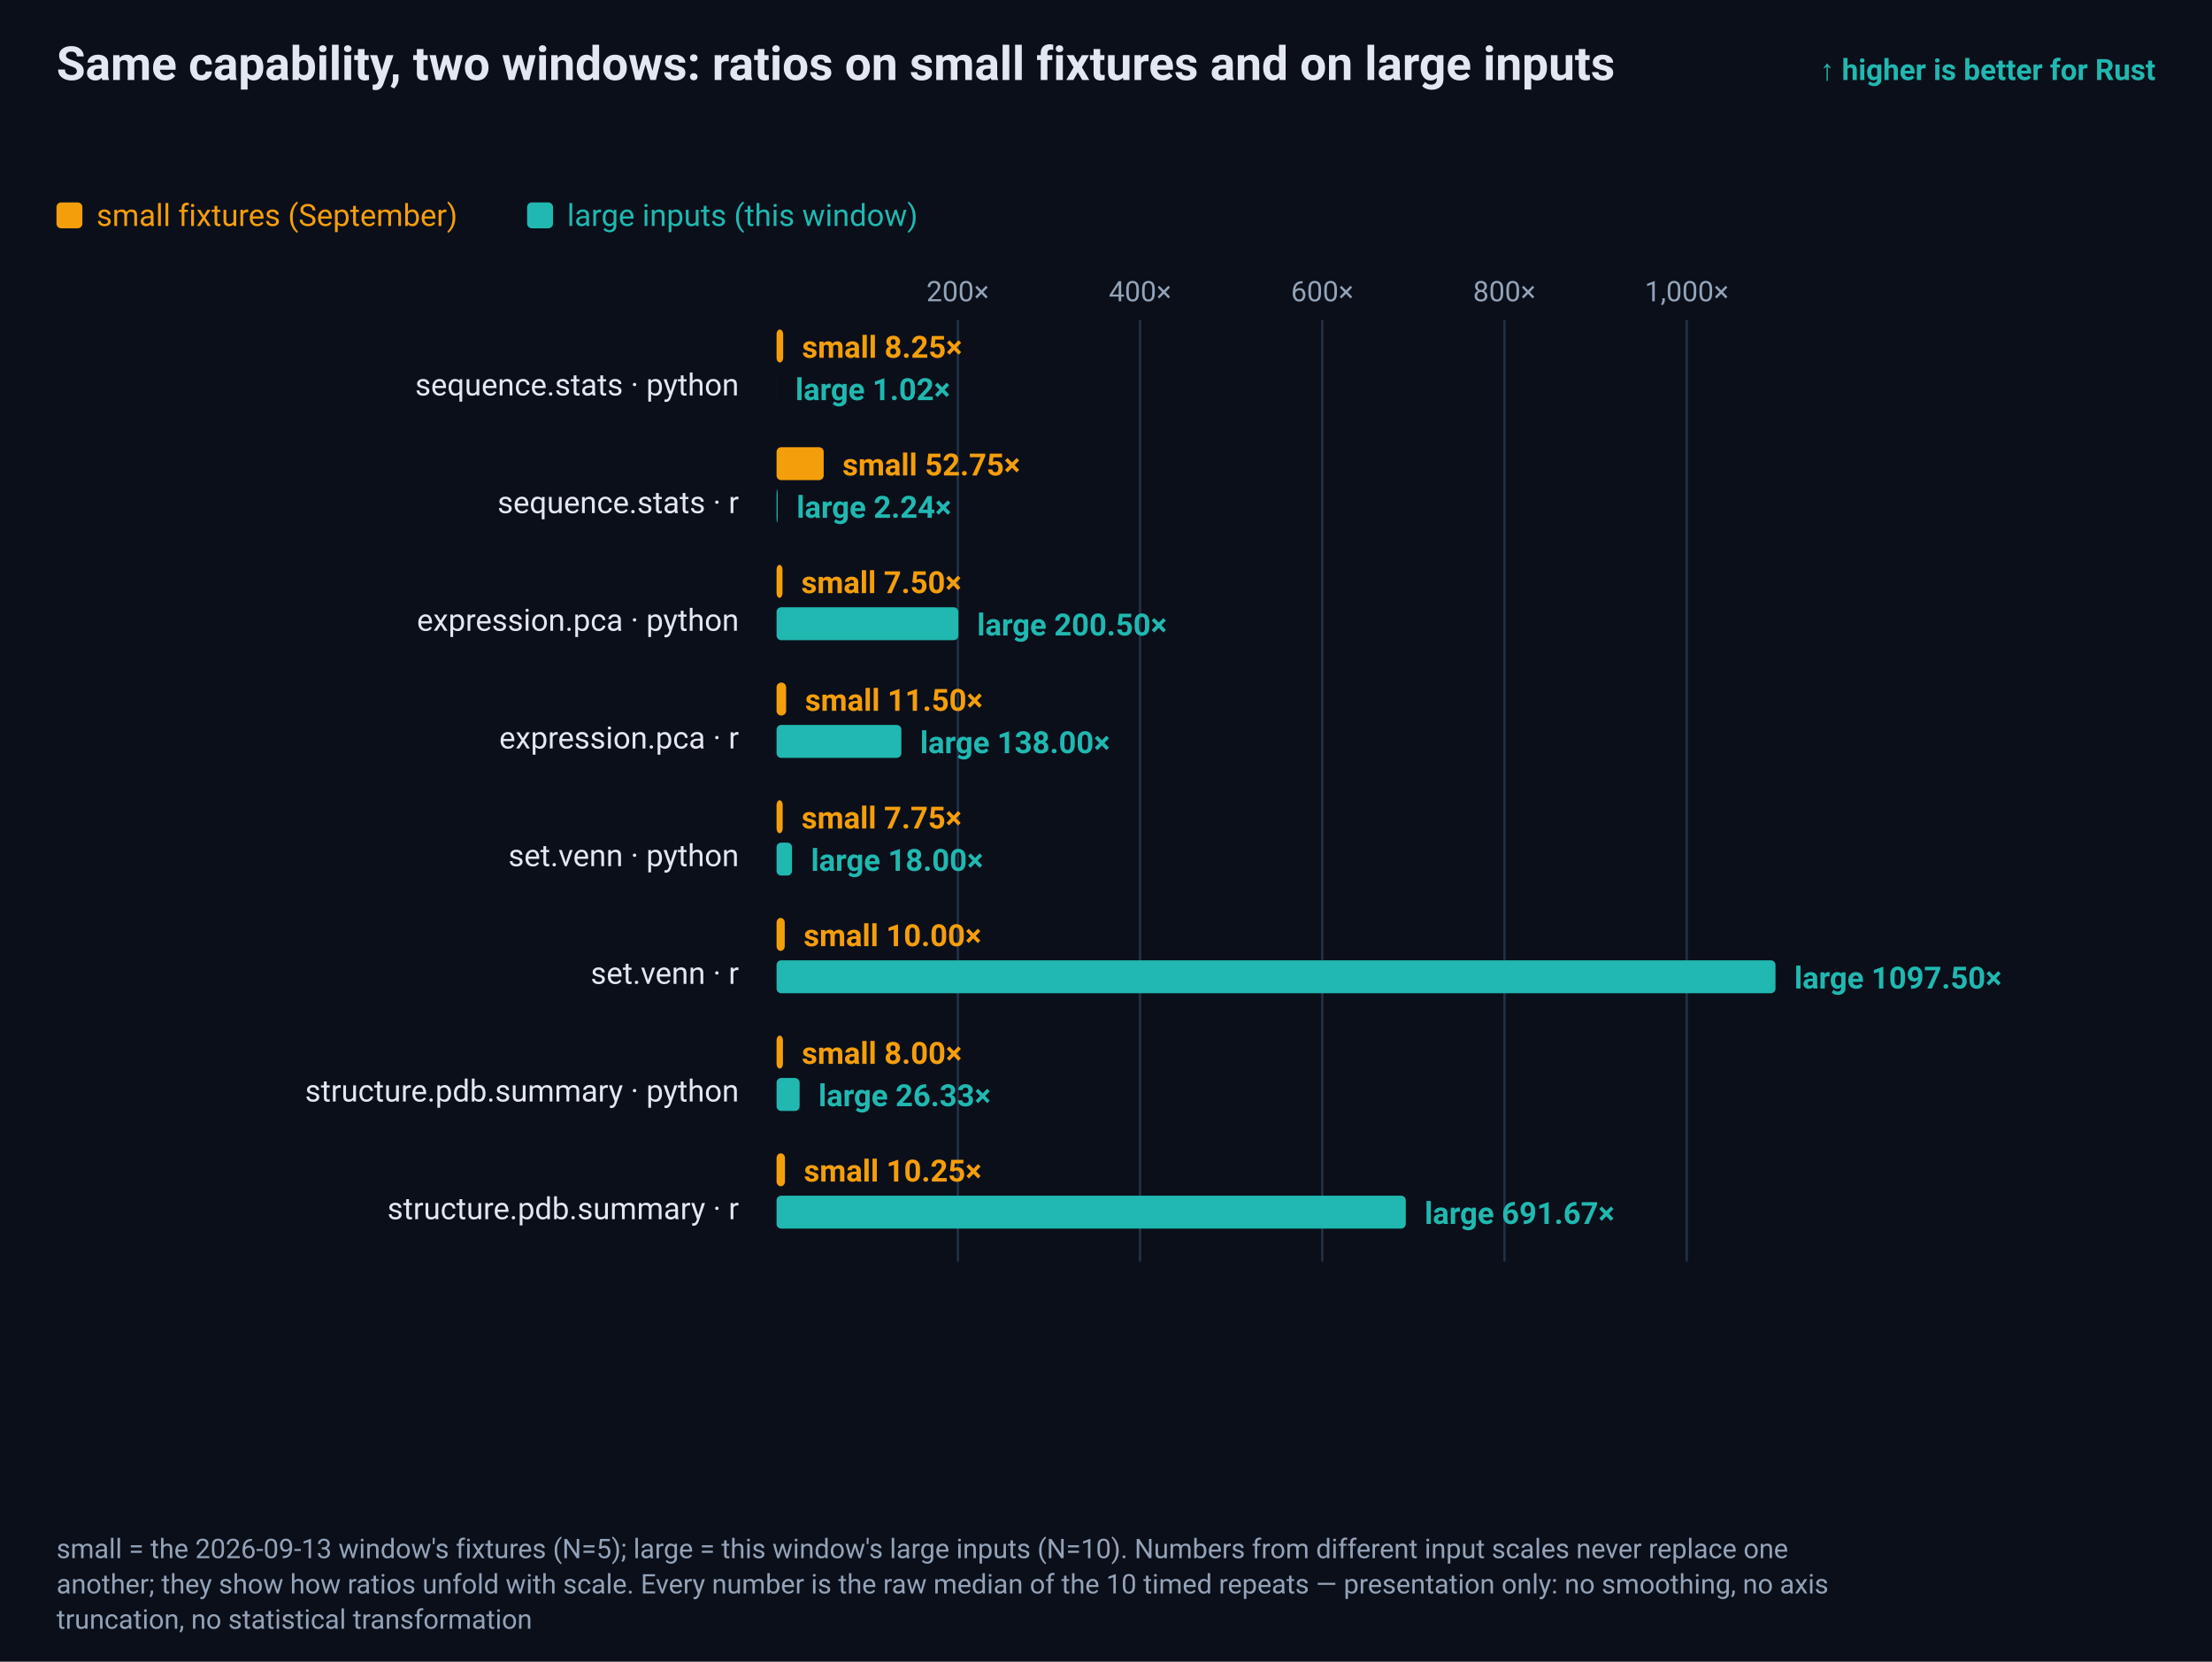
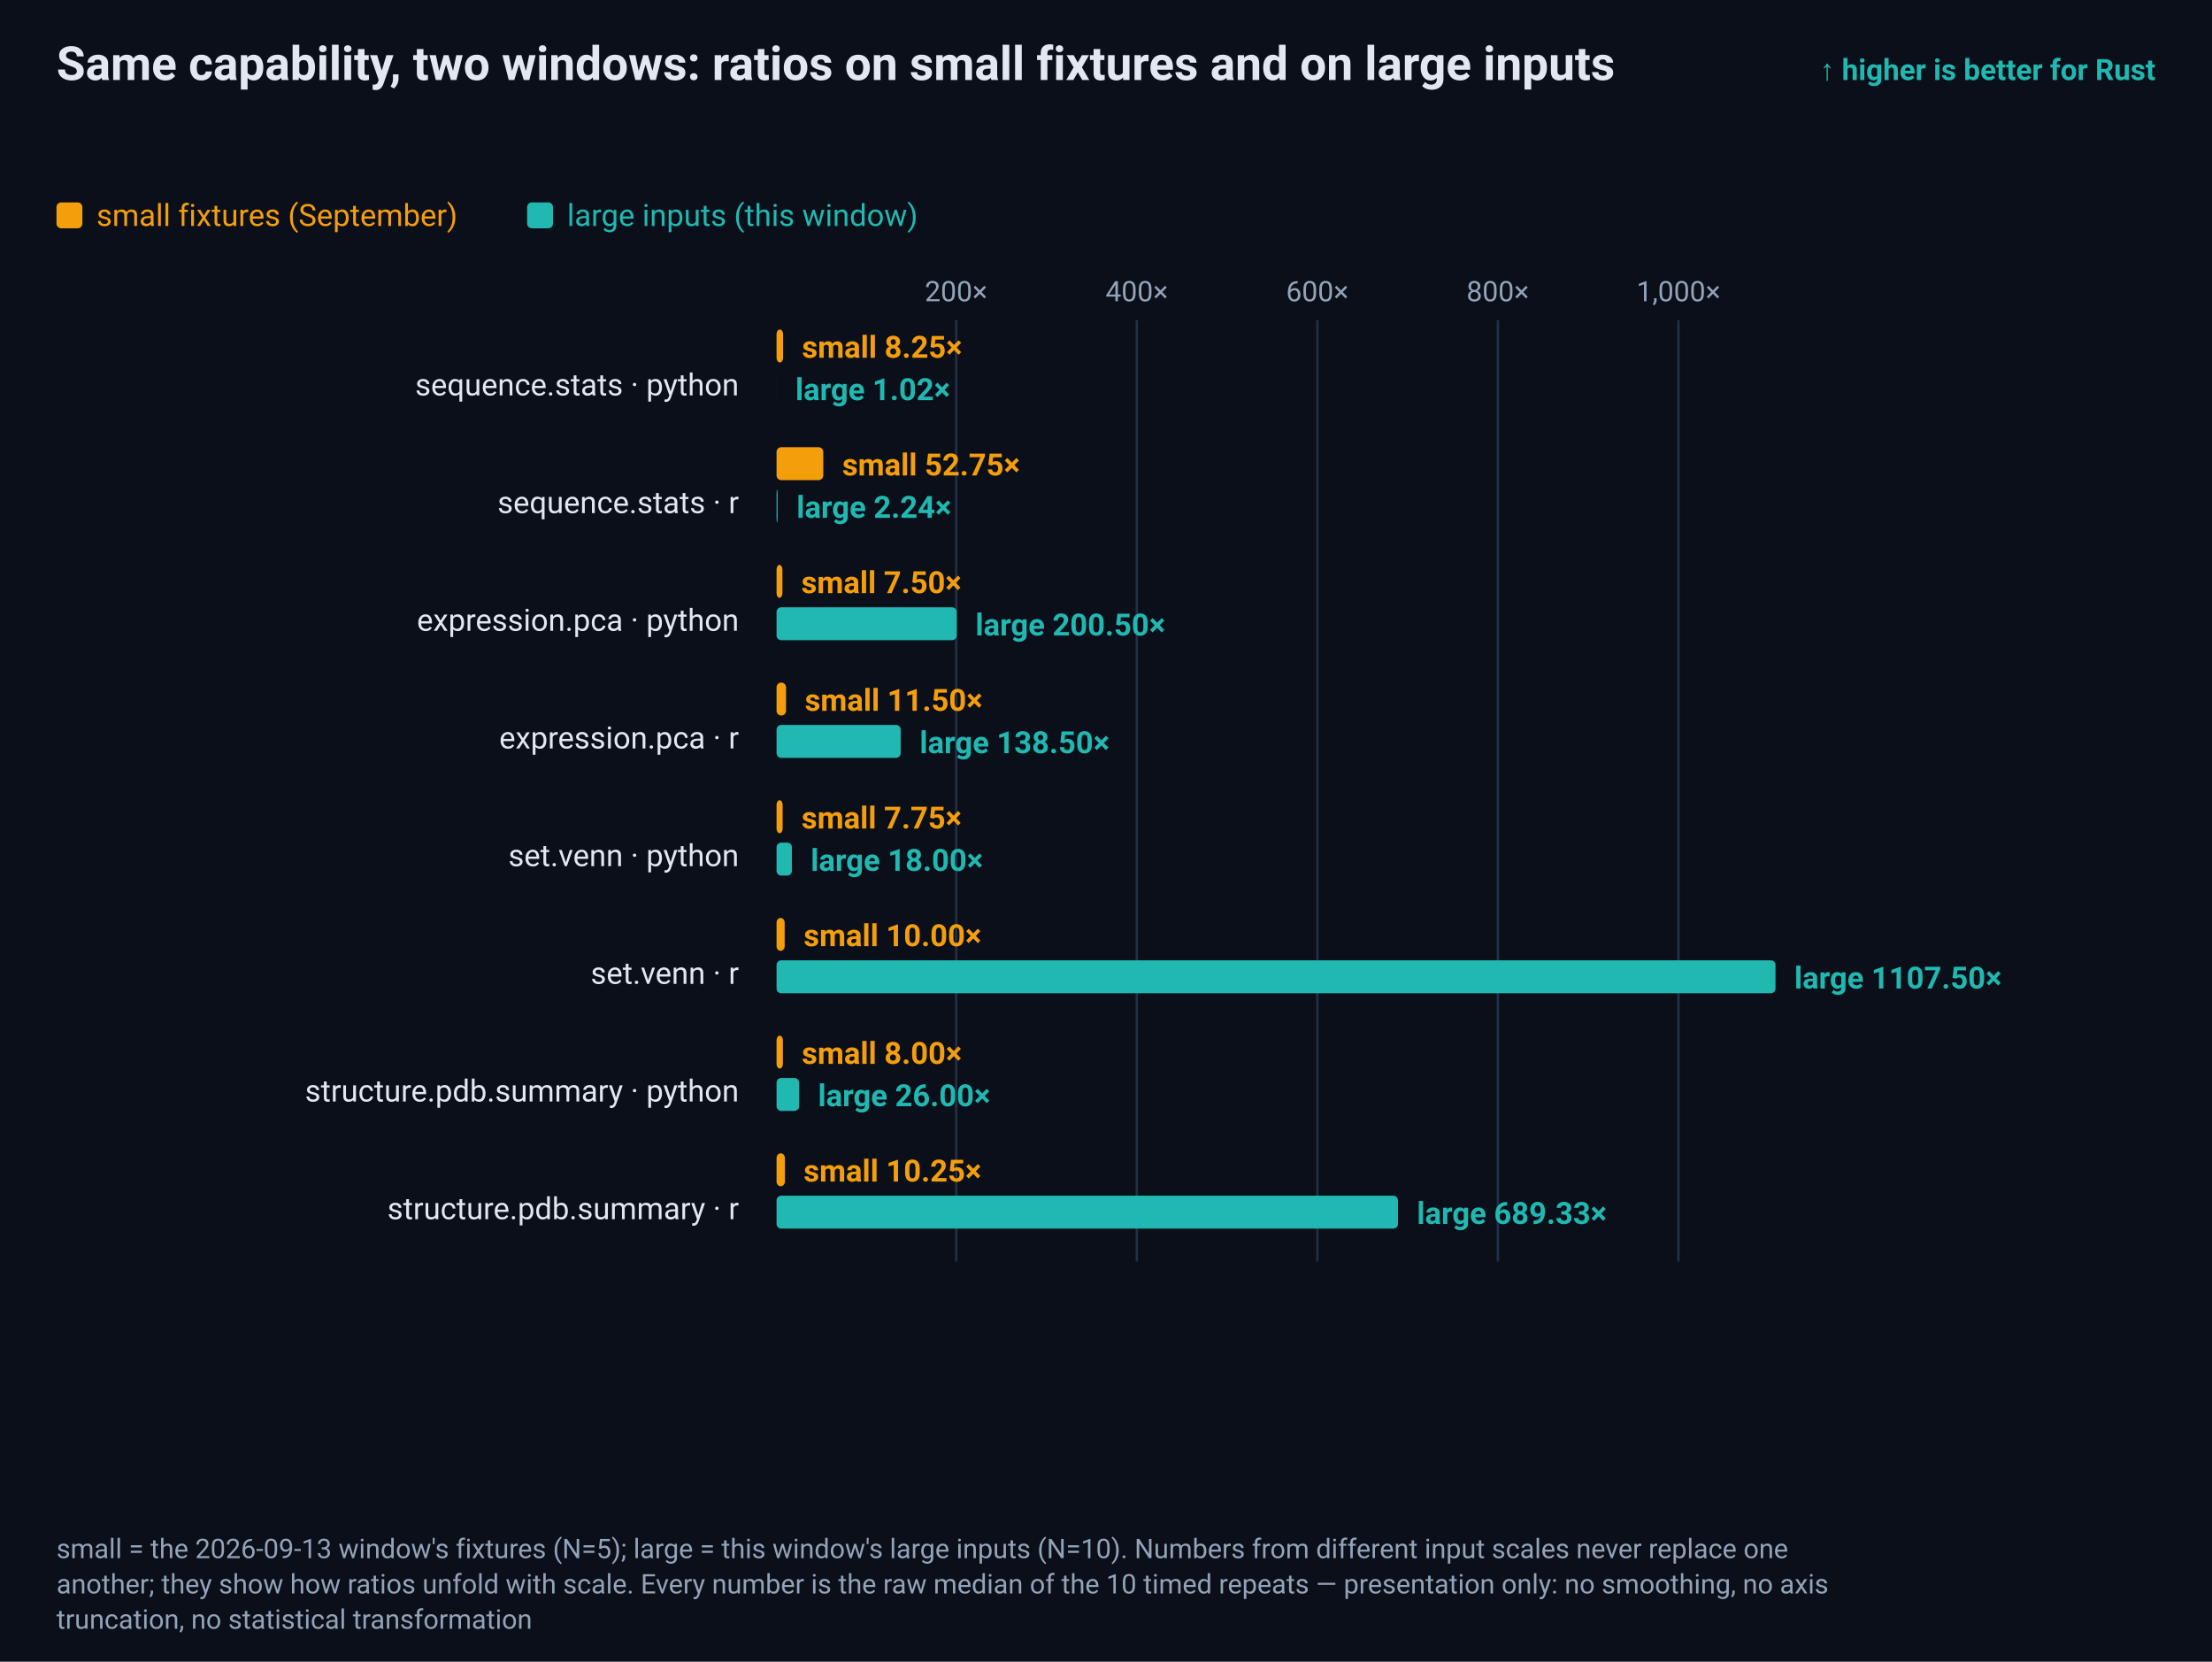
<svg xmlns="http://www.w3.org/2000/svg" viewBox="0 0 940 706" width="940" height="706" role="img" aria-label="Same capability, two windows: ratios on small fixtures and on large inputs">
  <rect width="940" height="706" fill="#0a0f1a" />
  <text x="24" y="34" fill="#e2e8f0" font-family="-apple-system,BlinkMacSystemFont,'Segoe UI',Roboto,'Helvetica Neue',Arial,'Noto Sans SC',sans-serif" font-size="20" font-weight="600">Same capability, two windows: ratios on small fixtures and on large inputs</text>
  <text x="916" y="34" fill="#20B8B0" font-family="-apple-system,BlinkMacSystemFont,'Segoe UI',Roboto,'Helvetica Neue',Arial,'Noto Sans SC',sans-serif" font-size="12.5" font-weight="600" text-anchor="end">↑ higher is better for Rust</text>
  <rect x="24.00" y="86.00" width="11.00" height="11.00" rx="2" fill="#f59e0b" opacity="1.0" />
  <text x="41.0" y="96.0" fill="#f59e0b" font-family="-apple-system,BlinkMacSystemFont,'Segoe UI',Roboto,'Helvetica Neue',Arial,'Noto Sans SC',sans-serif" font-size="13" font-weight="400" text-anchor="start">small fixtures (September)</text>
  <rect x="224.00" y="86.00" width="11.00" height="11.00" rx="2" fill="#20B8B0" opacity="1.0" />
  <text x="241.0" y="96.0" fill="#20B8B0" font-family="-apple-system,BlinkMacSystemFont,'Segoe UI',Roboto,'Helvetica Neue',Arial,'Noto Sans SC',sans-serif" font-size="13" font-weight="400" text-anchor="start">large inputs (this window)</text>
-   <line x1="407.04" y1="136.00" x2="407.04" y2="536.00" stroke="#223046" stroke-width="1.0" opacity="1.0" />
-   <text x="407.0" y="128.0" fill="#94a3b8" font-family="-apple-system,BlinkMacSystemFont,'Segoe UI',Roboto,'Helvetica Neue',Arial,'Noto Sans SC',sans-serif" font-size="12" font-weight="400" text-anchor="middle">200×</text>
-   <line x1="484.47" y1="136.00" x2="484.47" y2="536.00" stroke="#223046" stroke-width="1.0" opacity="1.0" />
-   <text x="484.5" y="128.0" fill="#94a3b8" font-family="-apple-system,BlinkMacSystemFont,'Segoe UI',Roboto,'Helvetica Neue',Arial,'Noto Sans SC',sans-serif" font-size="12" font-weight="400" text-anchor="middle">400×</text>
-   <line x1="561.90" y1="136.00" x2="561.90" y2="536.00" stroke="#223046" stroke-width="1.0" opacity="1.0" />
-   <text x="561.9" y="128.0" fill="#94a3b8" font-family="-apple-system,BlinkMacSystemFont,'Segoe UI',Roboto,'Helvetica Neue',Arial,'Noto Sans SC',sans-serif" font-size="12" font-weight="400" text-anchor="middle">600×</text>
-   <line x1="639.33" y1="136.00" x2="639.33" y2="536.00" stroke="#223046" stroke-width="1.0" opacity="1.0" />
-   <text x="639.3" y="128.0" fill="#94a3b8" font-family="-apple-system,BlinkMacSystemFont,'Segoe UI',Roboto,'Helvetica Neue',Arial,'Noto Sans SC',sans-serif" font-size="12" font-weight="400" text-anchor="middle">800×</text>
-   <line x1="716.76" y1="136.00" x2="716.76" y2="536.00" stroke="#223046" stroke-width="1.0" opacity="1.0" />
-   <text x="716.8" y="128.0" fill="#94a3b8" font-family="-apple-system,BlinkMacSystemFont,'Segoe UI',Roboto,'Helvetica Neue',Arial,'Noto Sans SC',sans-serif" font-size="12" font-weight="400" text-anchor="middle">1,000×</text>
+   <line x1="406.35" y1="136.00" x2="406.35" y2="536.00" stroke="#223046" stroke-width="1.0" opacity="1.0" />
+   <text x="406.3" y="128.0" fill="#94a3b8" font-family="-apple-system,BlinkMacSystemFont,'Segoe UI',Roboto,'Helvetica Neue',Arial,'Noto Sans SC',sans-serif" font-size="12" font-weight="400" text-anchor="middle">200×</text>
+   <line x1="483.08" y1="136.00" x2="483.08" y2="536.00" stroke="#223046" stroke-width="1.0" opacity="1.0" />
+   <text x="483.1" y="128.0" fill="#94a3b8" font-family="-apple-system,BlinkMacSystemFont,'Segoe UI',Roboto,'Helvetica Neue',Arial,'Noto Sans SC',sans-serif" font-size="12" font-weight="400" text-anchor="middle">400×</text>
+   <line x1="559.81" y1="136.00" x2="559.81" y2="536.00" stroke="#223046" stroke-width="1.0" opacity="1.0" />
+   <text x="559.8" y="128.0" fill="#94a3b8" font-family="-apple-system,BlinkMacSystemFont,'Segoe UI',Roboto,'Helvetica Neue',Arial,'Noto Sans SC',sans-serif" font-size="12" font-weight="400" text-anchor="middle">600×</text>
+   <line x1="636.53" y1="136.00" x2="636.53" y2="536.00" stroke="#223046" stroke-width="1.0" opacity="1.0" />
+   <text x="636.5" y="128.0" fill="#94a3b8" font-family="-apple-system,BlinkMacSystemFont,'Segoe UI',Roboto,'Helvetica Neue',Arial,'Noto Sans SC',sans-serif" font-size="12" font-weight="400" text-anchor="middle">800×</text>
+   <line x1="713.26" y1="136.00" x2="713.26" y2="536.00" stroke="#223046" stroke-width="1.0" opacity="1.0" />
+   <text x="713.3" y="128.0" fill="#94a3b8" font-family="-apple-system,BlinkMacSystemFont,'Segoe UI',Roboto,'Helvetica Neue',Arial,'Noto Sans SC',sans-serif" font-size="12" font-weight="400" text-anchor="middle">1,000×</text>
  <text x="314.0" y="168.0" fill="#e2e8f0" font-family="-apple-system,BlinkMacSystemFont,'Segoe UI',Roboto,'Helvetica Neue',Arial,'Noto Sans SC',sans-serif" font-size="13" font-weight="400" text-anchor="end">sequence.stats · python</text>
-   <rect x="330.00" y="140.00" width="2.81" height="14.00" rx="2" fill="#f59e0b" opacity="1.0" />
+   <rect x="330.00" y="140.00" width="2.78" height="14.00" rx="2" fill="#f59e0b" opacity="1.0" />
  <text x="340.8" y="152.0" fill="#f59e0b" font-family="-apple-system,BlinkMacSystemFont,'Segoe UI',Roboto,'Helvetica Neue',Arial,'Noto Sans SC',sans-serif" font-size="13" font-weight="600" text-anchor="start">small 8.25×</text>
  <rect x="330.00" y="158.00" width="0.01" height="14.00" rx="2" fill="#20B8B0" opacity="1.0" />
  <text x="338.0" y="170.0" fill="#20B8B0" font-family="-apple-system,BlinkMacSystemFont,'Segoe UI',Roboto,'Helvetica Neue',Arial,'Noto Sans SC',sans-serif" font-size="13" font-weight="600" text-anchor="start">large 1.02×</text>
  <text x="314.0" y="218.0" fill="#e2e8f0" font-family="-apple-system,BlinkMacSystemFont,'Segoe UI',Roboto,'Helvetica Neue',Arial,'Noto Sans SC',sans-serif" font-size="13" font-weight="400" text-anchor="end">sequence.stats · r</text>
-   <rect x="330.00" y="190.00" width="20.03" height="14.00" rx="2" fill="#f59e0b" opacity="1.0" />
-   <text x="358.0" y="202.0" fill="#f59e0b" font-family="-apple-system,BlinkMacSystemFont,'Segoe UI',Roboto,'Helvetica Neue',Arial,'Noto Sans SC',sans-serif" font-size="13" font-weight="600" text-anchor="start">small 52.75×</text>
+   <rect x="330.00" y="190.00" width="19.85" height="14.00" rx="2" fill="#f59e0b" opacity="1.0" />
+   <text x="357.9" y="202.0" fill="#f59e0b" font-family="-apple-system,BlinkMacSystemFont,'Segoe UI',Roboto,'Helvetica Neue',Arial,'Noto Sans SC',sans-serif" font-size="13" font-weight="600" text-anchor="start">small 52.75×</text>
  <rect x="330.00" y="208.00" width="0.48" height="14.00" rx="2" fill="#20B8B0" opacity="1.0" />
  <text x="338.5" y="220.0" fill="#20B8B0" font-family="-apple-system,BlinkMacSystemFont,'Segoe UI',Roboto,'Helvetica Neue',Arial,'Noto Sans SC',sans-serif" font-size="13" font-weight="600" text-anchor="start">large 2.24×</text>
  <text x="314.0" y="268.0" fill="#e2e8f0" font-family="-apple-system,BlinkMacSystemFont,'Segoe UI',Roboto,'Helvetica Neue',Arial,'Noto Sans SC',sans-serif" font-size="13" font-weight="400" text-anchor="end">expression.pca · python</text>
-   <rect x="330.00" y="240.00" width="2.52" height="14.00" rx="2" fill="#f59e0b" opacity="1.0" />
+   <rect x="330.00" y="240.00" width="2.49" height="14.00" rx="2" fill="#f59e0b" opacity="1.0" />
  <text x="340.5" y="252.0" fill="#f59e0b" font-family="-apple-system,BlinkMacSystemFont,'Segoe UI',Roboto,'Helvetica Neue',Arial,'Noto Sans SC',sans-serif" font-size="13" font-weight="600" text-anchor="start">small 7.50×</text>
-   <rect x="330.00" y="258.00" width="77.24" height="14.00" rx="2" fill="#20B8B0" opacity="1.0" />
-   <text x="415.2" y="270.0" fill="#20B8B0" font-family="-apple-system,BlinkMacSystemFont,'Segoe UI',Roboto,'Helvetica Neue',Arial,'Noto Sans SC',sans-serif" font-size="13" font-weight="600" text-anchor="start">large 200.50×</text>
+   <rect x="330.00" y="258.00" width="76.54" height="14.00" rx="2" fill="#20B8B0" opacity="1.0" />
+   <text x="414.5" y="270.0" fill="#20B8B0" font-family="-apple-system,BlinkMacSystemFont,'Segoe UI',Roboto,'Helvetica Neue',Arial,'Noto Sans SC',sans-serif" font-size="13" font-weight="600" text-anchor="start">large 200.50×</text>
  <text x="314.0" y="318.0" fill="#e2e8f0" font-family="-apple-system,BlinkMacSystemFont,'Segoe UI',Roboto,'Helvetica Neue',Arial,'Noto Sans SC',sans-serif" font-size="13" font-weight="400" text-anchor="end">expression.pca · r</text>
-   <rect x="330.00" y="290.00" width="4.07" height="14.00" rx="2" fill="#f59e0b" opacity="1.0" />
-   <text x="342.1" y="302.0" fill="#f59e0b" font-family="-apple-system,BlinkMacSystemFont,'Segoe UI',Roboto,'Helvetica Neue',Arial,'Noto Sans SC',sans-serif" font-size="13" font-weight="600" text-anchor="start">small 11.50×</text>
-   <rect x="330.00" y="308.00" width="53.04" height="14.00" rx="2" fill="#20B8B0" opacity="1.0" />
-   <text x="391.0" y="320.0" fill="#20B8B0" font-family="-apple-system,BlinkMacSystemFont,'Segoe UI',Roboto,'Helvetica Neue',Arial,'Noto Sans SC',sans-serif" font-size="13" font-weight="600" text-anchor="start">large 138.00×</text>
+   <rect x="330.00" y="290.00" width="4.03" height="14.00" rx="2" fill="#f59e0b" opacity="1.0" />
+   <text x="342.0" y="302.0" fill="#f59e0b" font-family="-apple-system,BlinkMacSystemFont,'Segoe UI',Roboto,'Helvetica Neue',Arial,'Noto Sans SC',sans-serif" font-size="13" font-weight="600" text-anchor="start">small 11.50×</text>
+   <rect x="330.00" y="308.00" width="52.75" height="14.00" rx="2" fill="#20B8B0" opacity="1.0" />
+   <text x="390.8" y="320.0" fill="#20B8B0" font-family="-apple-system,BlinkMacSystemFont,'Segoe UI',Roboto,'Helvetica Neue',Arial,'Noto Sans SC',sans-serif" font-size="13" font-weight="600" text-anchor="start">large 138.50×</text>
  <text x="314.0" y="368.0" fill="#e2e8f0" font-family="-apple-system,BlinkMacSystemFont,'Segoe UI',Roboto,'Helvetica Neue',Arial,'Noto Sans SC',sans-serif" font-size="13" font-weight="400" text-anchor="end">set.venn · python</text>
-   <rect x="330.00" y="340.00" width="2.61" height="14.00" rx="2" fill="#f59e0b" opacity="1.0" />
+   <rect x="330.00" y="340.00" width="2.59" height="14.00" rx="2" fill="#f59e0b" opacity="1.0" />
  <text x="340.6" y="352.0" fill="#f59e0b" font-family="-apple-system,BlinkMacSystemFont,'Segoe UI',Roboto,'Helvetica Neue',Arial,'Noto Sans SC',sans-serif" font-size="13" font-weight="600" text-anchor="start">small 7.75×</text>
-   <rect x="330.00" y="358.00" width="6.58" height="14.00" rx="2" fill="#20B8B0" opacity="1.0" />
-   <text x="344.6" y="370.0" fill="#20B8B0" font-family="-apple-system,BlinkMacSystemFont,'Segoe UI',Roboto,'Helvetica Neue',Arial,'Noto Sans SC',sans-serif" font-size="13" font-weight="600" text-anchor="start">large 18.00×</text>
+   <rect x="330.00" y="358.00" width="6.52" height="14.00" rx="2" fill="#20B8B0" opacity="1.0" />
+   <text x="344.5" y="370.0" fill="#20B8B0" font-family="-apple-system,BlinkMacSystemFont,'Segoe UI',Roboto,'Helvetica Neue',Arial,'Noto Sans SC',sans-serif" font-size="13" font-weight="600" text-anchor="start">large 18.00×</text>
  <text x="314.0" y="418.0" fill="#e2e8f0" font-family="-apple-system,BlinkMacSystemFont,'Segoe UI',Roboto,'Helvetica Neue',Arial,'Noto Sans SC',sans-serif" font-size="13" font-weight="400" text-anchor="end">set.venn · r</text>
-   <rect x="330.00" y="390.00" width="3.48" height="14.00" rx="2" fill="#f59e0b" opacity="1.0" />
+   <rect x="330.00" y="390.00" width="3.45" height="14.00" rx="2" fill="#f59e0b" opacity="1.0" />
  <text x="341.5" y="402.0" fill="#f59e0b" font-family="-apple-system,BlinkMacSystemFont,'Segoe UI',Roboto,'Helvetica Neue',Arial,'Noto Sans SC',sans-serif" font-size="13" font-weight="600" text-anchor="start">small 10.00×</text>
  <rect x="330.00" y="408.00" width="424.51" height="14.00" rx="2" fill="#20B8B0" opacity="1.0" />
-   <text x="762.5" y="420.0" fill="#20B8B0" font-family="-apple-system,BlinkMacSystemFont,'Segoe UI',Roboto,'Helvetica Neue',Arial,'Noto Sans SC',sans-serif" font-size="13" font-weight="600" text-anchor="start">large 1097.50×</text>
+   <text x="762.5" y="420.0" fill="#20B8B0" font-family="-apple-system,BlinkMacSystemFont,'Segoe UI',Roboto,'Helvetica Neue',Arial,'Noto Sans SC',sans-serif" font-size="13" font-weight="600" text-anchor="start">large 1107.50×</text>
  <text x="314.0" y="468.0" fill="#e2e8f0" font-family="-apple-system,BlinkMacSystemFont,'Segoe UI',Roboto,'Helvetica Neue',Arial,'Noto Sans SC',sans-serif" font-size="13" font-weight="400" text-anchor="end">structure.pdb.summary · python</text>
-   <rect x="330.00" y="440.00" width="2.71" height="14.00" rx="2" fill="#f59e0b" opacity="1.0" />
+   <rect x="330.00" y="440.00" width="2.69" height="14.00" rx="2" fill="#f59e0b" opacity="1.0" />
  <text x="340.7" y="452.0" fill="#f59e0b" font-family="-apple-system,BlinkMacSystemFont,'Segoe UI',Roboto,'Helvetica Neue',Arial,'Noto Sans SC',sans-serif" font-size="13" font-weight="600" text-anchor="start">small 8.00×</text>
-   <rect x="330.00" y="458.00" width="9.81" height="14.00" rx="2" fill="#20B8B0" opacity="1.0" />
-   <text x="347.8" y="470.0" fill="#20B8B0" font-family="-apple-system,BlinkMacSystemFont,'Segoe UI',Roboto,'Helvetica Neue',Arial,'Noto Sans SC',sans-serif" font-size="13" font-weight="600" text-anchor="start">large 26.33×</text>
+   <rect x="330.00" y="458.00" width="9.59" height="14.00" rx="2" fill="#20B8B0" opacity="1.0" />
+   <text x="347.6" y="470.0" fill="#20B8B0" font-family="-apple-system,BlinkMacSystemFont,'Segoe UI',Roboto,'Helvetica Neue',Arial,'Noto Sans SC',sans-serif" font-size="13" font-weight="600" text-anchor="start">large 26.00×</text>
  <text x="314.0" y="518.0" fill="#e2e8f0" font-family="-apple-system,BlinkMacSystemFont,'Segoe UI',Roboto,'Helvetica Neue',Arial,'Noto Sans SC',sans-serif" font-size="13" font-weight="400" text-anchor="end">structure.pdb.summary · r</text>
-   <rect x="330.00" y="490.00" width="3.58" height="14.00" rx="2" fill="#f59e0b" opacity="1.0" />
-   <text x="341.6" y="502.0" fill="#f59e0b" font-family="-apple-system,BlinkMacSystemFont,'Segoe UI',Roboto,'Helvetica Neue',Arial,'Noto Sans SC',sans-serif" font-size="13" font-weight="600" text-anchor="start">small 10.25×</text>
-   <rect x="330.00" y="508.00" width="267.39" height="14.00" rx="2" fill="#20B8B0" opacity="1.0" />
-   <text x="605.4" y="520.0" fill="#20B8B0" font-family="-apple-system,BlinkMacSystemFont,'Segoe UI',Roboto,'Helvetica Neue',Arial,'Noto Sans SC',sans-serif" font-size="13" font-weight="600" text-anchor="start">large 691.67×</text>
+   <rect x="330.00" y="490.00" width="3.55" height="14.00" rx="2" fill="#f59e0b" opacity="1.0" />
+   <text x="341.5" y="502.0" fill="#f59e0b" font-family="-apple-system,BlinkMacSystemFont,'Segoe UI',Roboto,'Helvetica Neue',Arial,'Noto Sans SC',sans-serif" font-size="13" font-weight="600" text-anchor="start">small 10.25×</text>
+   <rect x="330.00" y="508.00" width="264.08" height="14.00" rx="2" fill="#20B8B0" opacity="1.0" />
+   <text x="602.1" y="520.0" fill="#20B8B0" font-family="-apple-system,BlinkMacSystemFont,'Segoe UI',Roboto,'Helvetica Neue',Arial,'Noto Sans SC',sans-serif" font-size="13" font-weight="600" text-anchor="start">large 689.33×</text>
  <text x="24" y="662" fill="#94a3b8" font-family="-apple-system,BlinkMacSystemFont,'Segoe UI',Roboto,'Helvetica Neue',Arial,'Noto Sans SC',sans-serif" font-size="11.5">small = the 2026-09-13 window's fixtures (N=5); large = this window's large inputs (N=10). Numbers from different input scales never replace one</text>
  <text x="24" y="677" fill="#94a3b8" font-family="-apple-system,BlinkMacSystemFont,'Segoe UI',Roboto,'Helvetica Neue',Arial,'Noto Sans SC',sans-serif" font-size="11.5">another; they show how ratios unfold with scale. Every number is the raw median of the 10 timed repeats — presentation only: no smoothing, no axis</text>
  <text x="24" y="692" fill="#94a3b8" font-family="-apple-system,BlinkMacSystemFont,'Segoe UI',Roboto,'Helvetica Neue',Arial,'Noto Sans SC',sans-serif" font-size="11.5">truncation, no statistical transformation</text>
</svg>
